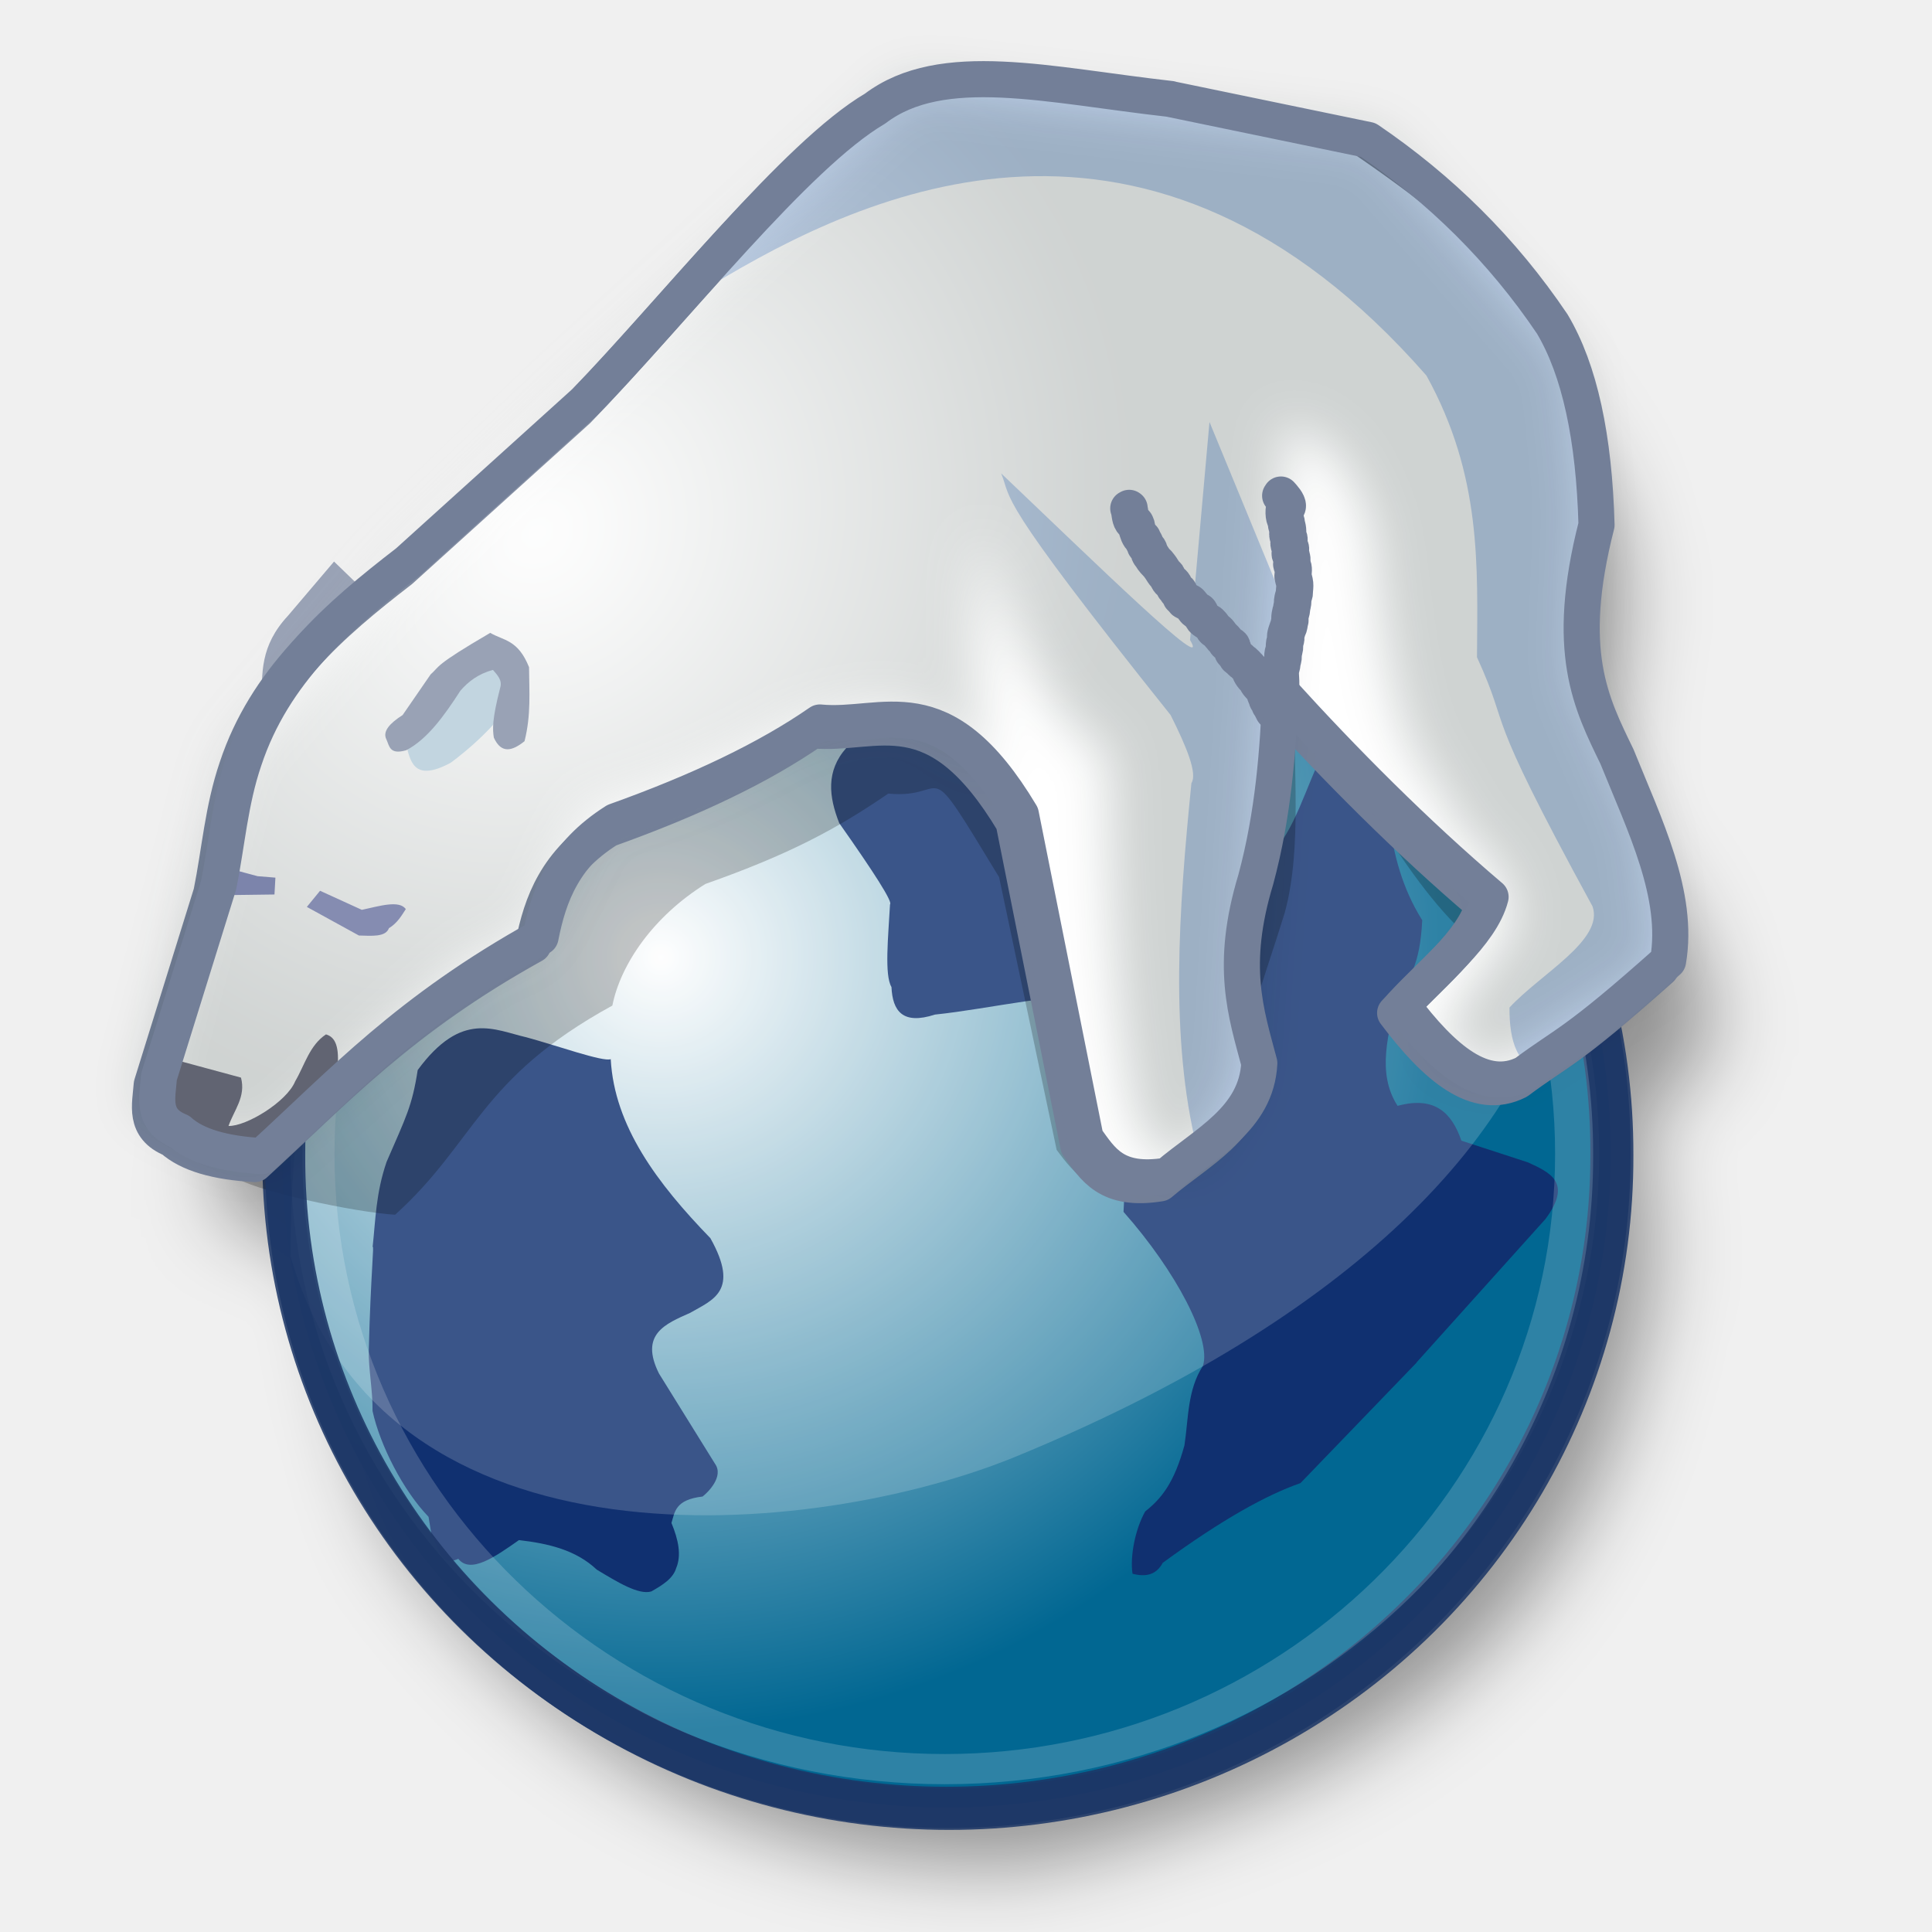
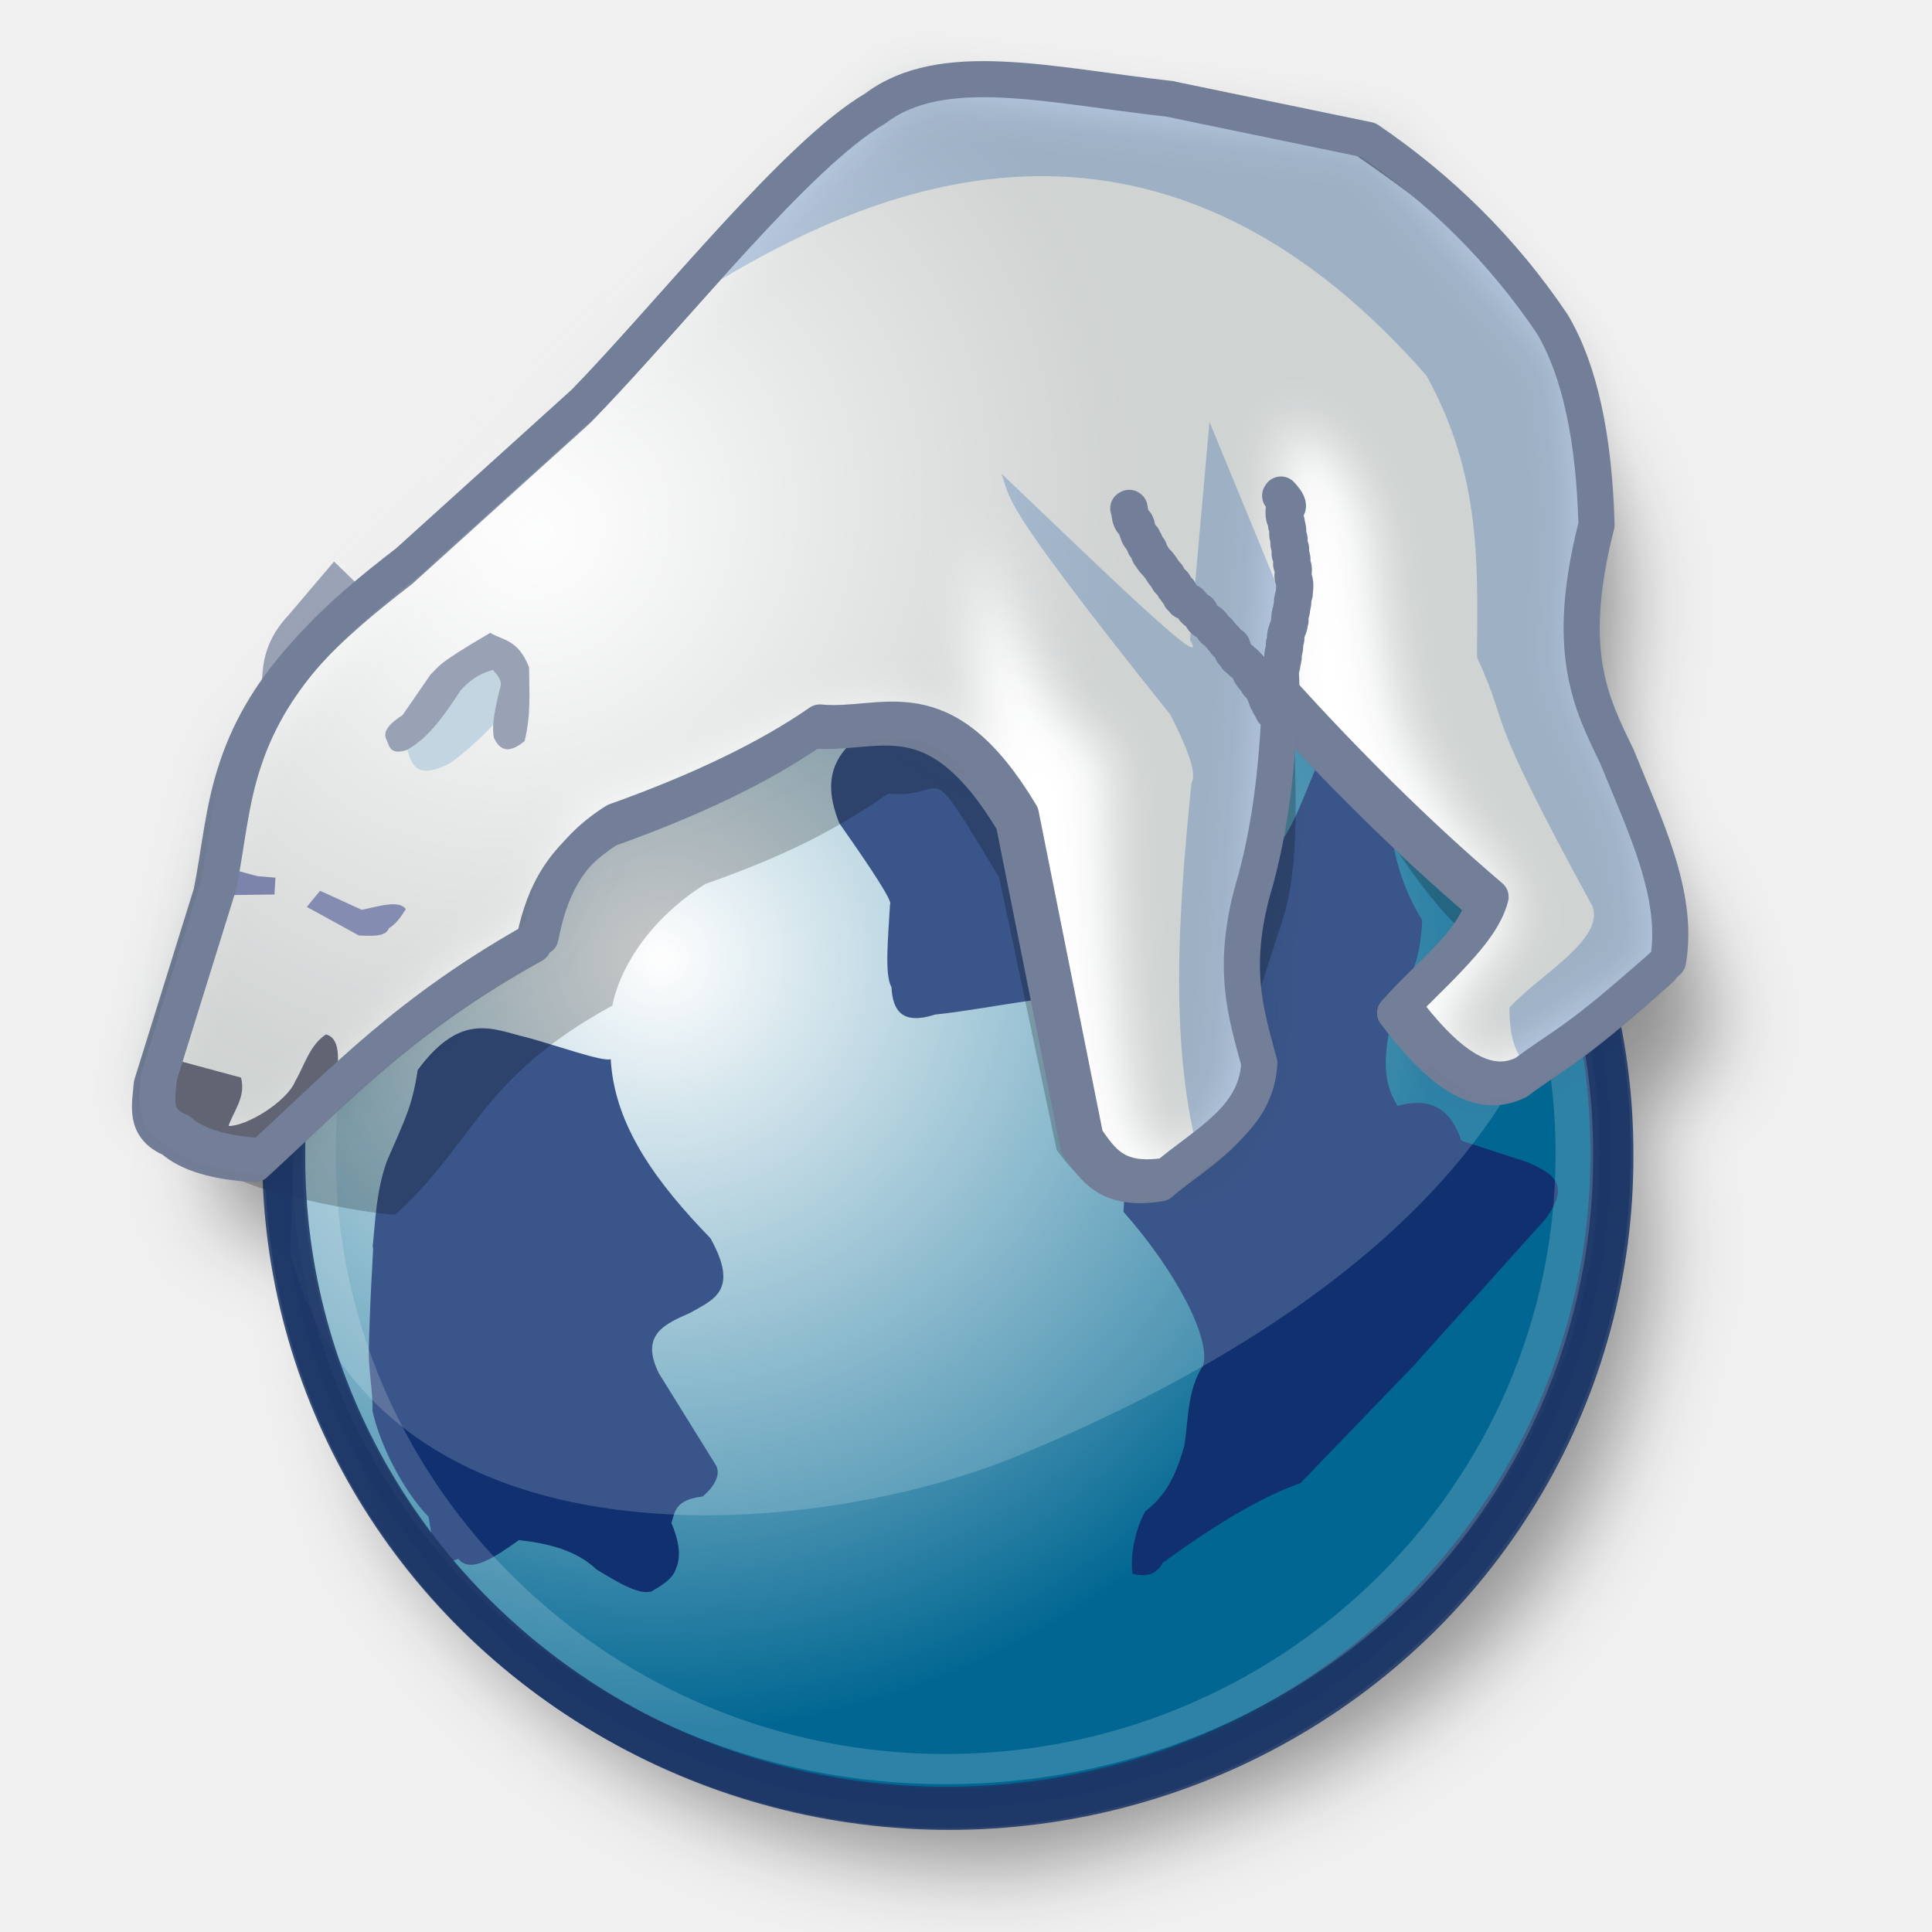
<svg xmlns="http://www.w3.org/2000/svg" xmlns:xlink="http://www.w3.org/1999/xlink" viewBox="0 -15 535 535">
  <defs>
    <linearGradient id="b">
      <stop offset="0" stop-color="#fff" />
      <stop offset="1" stop-color="#00140f" />
    </linearGradient>
    <linearGradient id="a">
      <stop offset="0" stop-color="#fefefe" />
      <stop offset="1" stop-color="#016792" />
    </linearGradient>
-     <radialGradient cx="347.918" cy="287.936" r="160.156" fx="347.918" fy="287.936" id="g" xlink:href="#a" gradientUnits="userSpaceOnUse" gradientTransform="matrix(.345 1.048 -1.085 .339 540.447 -172.144)" />
-     <radialGradient cx="-304.585" cy="117.192" r="210.5" fx="-304.585" fy="117.192" id="h" xlink:href="#b" gradientUnits="userSpaceOnUse" gradientTransform="matrix(.48 .545 -.6 .528 364.948 236.353)" />
-     <filter color-interpolation-filters="sRGB" id="i">
+     <radialGradient id="d" cx="347.918" cy="287.936" r="160.156" fx="347.918" fy="287.936" xlink:href="#a" gradientUnits="userSpaceOnUse" gradientTransform="matrix(.345 1.048 -1.085 .34 540.447 -172.144)" />
+     <radialGradient id="e" cx="-304.585" cy="117.192" r="210.5" fx="-304.585" fy="117.192" xlink:href="#b" gradientUnits="userSpaceOnUse" gradientTransform="matrix(.48 .545 -.6 .528 364.948 236.353)" />
+     <filter id="f" color-interpolation-filters="sRGB">
      <feGaussianBlur stdDeviation="6.837" />
    </filter>
-     <radialGradient cx="347.918" cy="287.936" r="160.156" fx="347.918" fy="287.936" xlink:href="#c" gradientUnits="userSpaceOnUse" gradientTransform="matrix(.345 1.048 -1.085 .339 540.447 -172.144)" />
-     <linearGradient id="c">
-       <stop offset="0" stop-color="#fefefe" />
-       <stop offset="1" stop-color="#016792" />
-     </linearGradient>
-     <radialGradient cx="-304.585" cy="117.192" r="210.5" fx="-304.585" fy="117.192" xlink:href="#d" gradientUnits="userSpaceOnUse" gradientTransform="matrix(.48 .545 -.6 .528 896.448 599.991)" />
-     <linearGradient id="d">
-       <stop offset="0" stop-color="#fff" />
-       <stop offset="1" />
-     </linearGradient>
-     <radialGradient cx="347.918" cy="287.936" r="160.156" fx="347.918" fy="287.936" xlink:href="#e" gradientUnits="userSpaceOnUse" gradientTransform="matrix(.345 1.048 -1.085 .339 540.447 -172.144)" />
-     <linearGradient id="e">
-       <stop offset="0" stop-color="#fefefe" />
-       <stop offset="1" stop-color="#016792" />
-     </linearGradient>
-     <radialGradient cx="347.918" cy="287.936" r="160.156" fx="347.918" fy="287.936" xlink:href="#e" gradientUnits="userSpaceOnUse" gradientTransform="matrix(.345 1.048 -1.085 .339 540.447 -172.144)" />
-     <filter color-interpolation-filters="sRGB" id="f">
+     <filter id="c" color-interpolation-filters="sRGB">
      <feGaussianBlur stdDeviation="11.164" />
    </filter>
  </defs>
-   <path d="M60.756 321.48c1.625-18.533 1.183-34.063 12.89-67.25 5.685-24.12 9.02-48.49 37.68-70.135 43.055-33.7 83.47-75.068 123.948-116.25 12.894-15.636 25.567-31.45 69.41-22.097 20.946.66 45.166 6.076 71.394 14.41 28.116.668 43.287 23.913 58.503 47.077 12.68 16.333 15.34 32.665 14.88 48.998-2.02 21.058-8.35 40.445 1.99 66.29 17.42 17.615 21.03 35.228 22.81 52.842l-20.83 19.215c3.99 23.715 6.46 46.327 0 62.448-16.2 82.913-79.44 125.137-169.56 144.11-74.38 1.658-131.86-30.805-174.51-93.19-13.54-37.786-11.72-49.98-16.85-73.017-25.87-15.07-22.26-9.73-31.73-13.45z" fill-opacity=".392" filter="url(#f)" />
-   <path d="M570.297 334.772a155.446 148.515 0 1 1-310.89 0 155.446 148.515 0 1 1 310.89 0z" transform="matrix(1.183 0 0 1.215 -228.691 -102.34)" fill="url(#g)" stroke="#1c3666" stroke-width="9.421" stroke-linecap="round" stroke-linejoin="round" stroke-opacity=".871" />
-   <path d="M126.9 416.65c3.363 4.25 10.082-.448 16.81-5.173 8.082.936 15.75 2.7 21.553 8.19 5.75 3.454 11.573 7.053 15.086 6.034 3.09-1.75 6.05-3.58 6.89-6.46 1.5-3.52.64-7.83-1.3-12.5.93-3.09 1.04-6.45 8.62-7.33 1.54-1.19 5.92-5.56 3.45-9.05l-15.52-25c-5.44-10.89 1.75-13.75 8.62-16.81 6.18-3.57 13.84-6.01 5.6-20.69-14.69-15.15-26.58-31-27.59-49.57-2.02.86-15.15-3.83-23.28-6.03-8.91-2.02-17.98-7.54-30.17 9.05-1.55 9.99-3.21 12.95-8.62 25.43-3 8.76-3.03 16.03-3.88 23.71.54-1.67-.51 7.44-1.05 28.44-.13 4.84 1.14 11.37 1.04 16.83 2.08 9.53 8.53 22.1 15.51 29.31l.86 5.18c2.02 2.86 2.19 8.8 7.33 6.47zm265.332-54.336l35.743-39.76c7.49-10.118 1.265-12.852-4.82-15.662l-18.473-6.024c-2.617-7.577-7.253-12.462-17.67-9.64-5.907-9.126-2.505-20.114 0-30.923 3.154-3.898 6.23-8.054 6.826-20.482-5.572-8.872-8.002-18.373-9.237-28.112l-.4-23.29c-8.78-2.53-14.98-1.36-17.67 4.82-5.08 9.78-7.58 21.27-15.26 29.32l-26.91-5.22c.42-39.54-3.08-70-21.68-65.46-2.61 8.74-40.02-4.67-51.7 2.64-14.16 15.43-13.71 26.14-16.57 37.53-5.76 6.45-4.89 13.57-2.01 20.89 9.65 13.7 14.87 21.86 14.06 22.49-.5 9.12-1.58 19.57.4 22.89.31 6.63 3.07 10.55 12.05 7.63 15.14-1.55 36.95-6.81 44.98-4.41 2.59 17 15.86 33.18 7.63 51.01l-.4 8.03c14.68 16.59 24.39 35.38 21.99 42.64-4.33 6.68-3.98 14.54-5.12 22.02-2.83 10.33-6.31 14.69-10.87 18.3-2.75 4.88-4.24 12.37-3.51 17.25 3.57.94 6.54.39 8.36-3.01 16.44-12.02 28.68-18.78 38.15-22.09l32.13-33.33z" fill="#103070" />
-   <path d="M433.4 246.624c-9.472 52.844-59.403 103.627-152.02 141.696-55.827 22.947-175.282 34.42-200.92-55.42.06-101.87 39.08-180.31 167.646-204.903 88.4-1.3 149.177 39.758 185.294 118.627z" fill="#fff" fill-opacity=".176" />
-   <path d="M-133.962 226.623a100 141.98 0 1 1-200 0 100 141.98 0 1 1 200 0z" transform="matrix(1.751 0 0 1.2 671.296 32.575)" stroke="#fff" stroke-width="6.965" stroke-opacity=".176" fill="none" />
-   <path d="M339.205 28.25l54.75 11.18c19.968 13.413 25.106 31.018 38.972 51.315 7.636 12.637 2.61 25.148 3.27 48.973-8.988 34.68 5.52 52.795 12.665 67.358 7.71 18.862 9.3 24.866 6.16 42.904-26.234 23.098-17.312 20.355-28.647 28.747-11.327 5.68-17.655-3.766-28.982-18.635 8.62-9.344 8.786-3.458 11.44-13.644-20.757-17.397-32.74-47.265-50.21-66.284-.693 16.3 2.062 39.5-2.82 57.454-7.294 23.705-13.856 37.9-10.18 51.61-.802 15.31-16.386 18-26.94 26.894-14.552 2.34-21.663-6.695-26.076-12.692l-15.935-75.515c-21.814-35.973-12.913-21.43-30.693-23.157-14.44 9.884-27.49 16.858-50.64 25.02-14.38 8.983-23.46 22.144-25.77 33.68-36.88 20.187-37.79 37.73-60.15 57.917-10.63-.584-40.39-6.782-44.91-10.808-7.93-3.182-6.09-9.253-5.67-14.908l16.52-52.41c2.34-11.42 3.14-22.84 7.08-34.25 8.03-23.92 26.11-39.45 45.31-54.04l49.08-43.8c25.2-25.58 58.47-67.53 80.42-80.28 18.56-13.92 48.12-6.38 81.94-2.65z" fill-opacity=".216" />
-   <path d="M72.5 179.25c.034-7.718-.53-15.386 7.25-23.75l12.75-15 7.75 7.5-27.75 31.25z" fill="#99a2b5" />
-   <path d="M570.297 334.772a155.446 148.515 0 1 1-310.89 0 155.446 148.515 0 1 1 310.89 0z" transform="matrix(1.183 0 0 1.215 -227.926 -101.838)" stroke="#1c3666" stroke-width="9.421" stroke-linecap="round" stroke-linejoin="round" stroke-opacity=".871" fill="none" />
-   <path d="M322.164 14.563l54.717 11.32c19.96 13.58 37.09 30.393 50.95 50.944 7.63 12.795 11.61 31.537 12.27 55.66-8.98 35.115-1.48 49.405 5.66 64.15 7.71 19.1 17.29 38.34 14.15 56.605-26.21 23.387-28.29 22.635-39.62 31.132-11.32 5.75-22.64-3.813-33.96-18.868 8.62-9.46 21.78-19.702 24.43-30.015-20.74-17.61-40.71-37.73-58.18-56.98-.69 16.51-1.93 33.92-6.81 52.1-7.29 24-2.73 37.07.95 50.95-.8 15.51-14.92 22.13-25.47 31.13-14.54 2.37-18.23-4.3-22.64-10.37l-17.93-89.62c-21.8-36.42-37.89-23.72-55.66-25.47-14.42 10.01-33.46 19.1-56.6 27.36-14.36 9.1-18.44 20.4-20.75 32.08-36.86 20.44-54.75 40.23-77.1 60.67-10.62-.59-18.37-2.81-22.89-6.89-7.92-3.22-6.09-9.37-5.66-15.09l16.51-53.06c2.34-11.56 3.14-23.12 7.07-34.68 8.03-24.22 26.1-39.94 45.29-54.72l49.06-44.34c25.18-25.9 58.44-68.37 80.37-81.28 18.55-14.09 48.1-6.46 81.89-2.68z" fill="#fff" stroke="#737f98" stroke-width="10" stroke-linecap="round" stroke-linejoin="round" />
-   <path d="M197 64c42.79-25.97 121.254-62.665 198 25 15.357 27.782 14.15 52.803 14 78 10.04 21.957.433 11.166 32 69 3.217 9.333-14.382 18.667-23 28-.043 9.376 2.082 16.585 10 18l33-29v-20l-26-60 3-40c7.378-11.173-1.89-32.333-7-51-8.295-13.873-17.395-28.08-57-55-19.574-8.3-63.05-13.183-100-19-28.63.888-53.69 23.2-77 56zm134.462 239c-7.538-30.525-5.113-65.578-1.538-101.154 1.72-2.638-1.386-10.104-5.77-18.846-49.198-61.578-43.795-59.26-46.922-66.923 26.033 24.763 58.557 56.608 52.308 46.154l5.385-60.38 23.462 56.93c-6.032 17.68-9.48 42.58-10.385 74.62-8.814 21.42-5.97 30.13-3.846 39.62l4.23 19.23-16.92 10.77z" fill="#c2d4ee" />
-   <path d="M271 131c9.715 33.635 23.564 57.39 36 62 .47 42.686 2.202 78.96 8 103 4.15 8.062 9.19 12.577 16 10l13-21 7-110 5-75c8 10.667 13.103 1.05 24 32 7.14 74.72 14.495 57.934 24 83 12.594 9.333 15.68 18.667 15 28-12.908 15.348-17.686 24.598-20 32l16 6 45-29-4-36-19-44 2-47-4-40-54-62L252 8l-93 86-49 47-46 53-25 96 31 16 61-54 16-7 17-35c17.977-3.93 37.357-12.07 58-24 15.696-1.883 28.822-14.045 52 14-4.9-15.2-3.087-43.827-3-69z" opacity=".191" fill="url(#h)" filter="url(#i)" />
-   <path d="M124.75 196.25s11.25-8 17-17.25l-6-12-23.5 23.25c1.32 5.456 2.123 11.54 12.5 6z" fill="#c2d5e0" />
-   <path d="M107 189.75c-1.146-2.25.998-4.5 4.5-6.75l7.75-11.25c2.664-2.348.754-2.3 16.5-11.5 3.694 2.175 7.67 1.81 10.75 9.5.04 6.68.6 13.19-1.25 20.5-3.388 2.715-6.438 3.576-8.5-1-.35-2.252-.52-4.95 1.75-13.75.678-2.115-.743-3.53-2-5-4.16 1.144-6.83 3.28-9 5.75-4.503 6.99-9.18 13.457-15 16.5-4.65 1.348-4.655-1.177-5.5-3z" fill="#99a2b5" />
-   <path d="M84.987 236.147l14.4 7.91c3.535.085 7.388.49 8.317-2.028 2.283-1.4 3.428-3.36 4.665-5.28-1.8-2.57-7.27-.85-12.17.2l-11.57-5.28-3.65 4.46z" fill="#858cb1" />
-   <path d="M63.77 225.6l7.55 2.027 4.946.406-.26 4.665-15.358.203 3.124-7.3z" fill="#7c84ab" />
-   <path d="M47.26 278.133l19.472 5.274c1.414 5.317-1.95 9.04-3.448 13.387 4.916.14 16.158-6.707 18.458-12.373 2.633-4.48 3.953-9.94 8.52-12.98 2.227.62 3.708 2.73 3.244 8.73-7.096 12.73-15.55 17.31-23.326 25.97L43 297.61l4.26-19.47z" fill="#616472" />
-   <path d="M324.164 12.44l54.717 11.32c19.96 13.58 37.09 30.392 50.95 50.943 7.63 12.795 11.61 31.537 12.27 55.66-8.98 35.115-1.48 49.405 5.66 64.15 7.71 19.1 17.29 38.34 14.15 56.605-26.21 23.387-28.29 22.635-39.62 31.132-11.32 5.75-22.64-3.813-33.96-18.868 8.62-9.46 21.78-19.702 24.43-30.015-20.74-17.614-40.71-37.732-58.18-56.988-.69 16.5-1.93 33.92-6.81 52.09-7.29 24-2.73 37.06.95 50.94-.8 15.5-14.92 22.12-25.47 31.13-14.54 2.37-18.23-4.31-22.64-10.38l-17.92-89.62c-21.8-36.43-37.89-23.73-55.66-25.47-14.42 10-33.46 19.09-56.6 27.35-14.36 9.09-18.44 20.39-20.75 32.07-36.86 20.44-54.75 40.22-77.1 60.66-10.62-.59-18.37-2.82-22.89-6.9-7.92-3.22-6.09-9.37-5.66-15.1l16.51-53.06c2.33-11.56 3.13-23.12 7.07-34.68 8.03-24.22 26.1-39.94 45.28-54.72l49.06-44.34c25.19-25.9 58.44-68.38 80.38-81.28C260.85 1 290.4 8.63 324.19 12.41z" stroke="#737f98" stroke-width="10" stroke-linecap="round" stroke-linejoin="round" fill="none" />
-   <path d="M354.705 121.943c.535.59 2.056 2.223 1.943 3.222-.07.627-.507.344-.836.526-.077.05-.074.16-.112.24.005.72-.012 1.49.16 2.19.053.23.17.43.24.65.264.8.2.64.294 1.48.214.61.33 1.23.343 1.88.005.27-.043.53-.02.8.03.32.187.69.3.98.25.51-.037 1.05.023 1.57.02.19.283.84.35 1.02.376.58-.113 1.32.01 1.89.026.12.115.2.172.3.402.65.37 1.41.288 2.14-.015.13-.072.26-.05.39.013.09.097.15.146.23.565.91.255 2.03.215 3.03.16.72.43 1.43.5 2.17.07.69-.04 1.4-.09 2.08-.01.21.01.41-.02.61-.04.23-.13.45-.2.67-.06.23-.13.46-.18.69-.34 1.91.12-.27-.07 1.34-.02.23-.1.44-.15.66l-.14.69c-.02.25-.02.5-.07.75-.26 1.34-.14-.01-.35 1.26-.08.52-.05.89-.03 1.41-.2.57-.2 1.2-.38 1.77l-.21.44c-.15.4-.25.81-.39 1.21-.31.59-.12 1.03-.17 1.59-.03.4-.21.77-.28 1.17-.04.24-.05.48-.08.72 0 .27.02.54-.01.81-.02.22-.27 1.07-.32 1.31-.26 1.45.11-.18-.06 1.39-.02.23-.1.44-.16.66-.44 1.79.12-.6-.22 1.29l-.35 1.41c-.08.48-.04.77-.03 1.26.1 1.22.11 2.44.1 3.66h-.38c.01-1.22 0-2.43-.1-3.65-.01-.56-.05-.81.05-1.36l.34-1.36c.36-1.93-.19.39.24-1.34.05-.18.13-.37.15-.56.18-1.65-.19.07.08-1.48.08-.41.27-.8.31-1.21.03-.28.01-.56.01-.84.03-.25.05-.51.09-.77.06-.35.25-.68.28-1.04.02-.19-.04-.38-.04-.58.01-.47.1-.69.23-1.17.15-.41.26-.84.42-1.25l.18-.33c.17-.54.17-1.15.38-1.69-.01-.59-.05-.93.05-1.51.35-2.07-.03.76.35-1.2.05-.26.06-.53.08-.79l.15-.7c.05-.18.12-.37.14-.56.18-1.65-.27.51.08-1.43l.37-1.28c.04-.2.02-.41.03-.62.04-.65.15-1.33.09-1.98-.07-.76-.37-1.49-.5-2.24.04-.94.35-2-.18-2.85-.06-.14-.16-.28-.18-.44-.02-.12.04-.25.05-.37.08-.66.12-1.34-.25-1.93-.07-.16-.17-.32-.21-.49-.11-.56.34-1.17.02-1.72-.12-.33-.34-.84-.37-1.18-.05-.477.21-.95 0-1.41-.14-.38-.28-.71-.32-1.13-.03-.25.02-.504.02-.76-.01-.64-.14-1.25-.34-1.86-.08-.8-.02-.61-.27-1.39-.09-.25-.21-.48-.27-.73-.19-.8-.2-1.67-.08-2.47.13-.13.22-.3.37-.39.15-.09.5.12.51-.05.07-1.05-1.35-2.49-1.9-3.12l.33-.19zm-42.014 3.69c.46 1.088.25 2.49.95 3.493.27.38.32.215.65.5.11.087.18.204.27.306.08.193.19.378.25.578.06.204.07.42.12.627.18.767.48 1.635.93 2.284.11.16.28.26.42.38.55.47-.09-.16.31.72.04.08.15.1.22.15.1.17.24.33.31.51.44 1.25-.18.39.5 1.18.4.36.73.79.82 1.33.03.17-.04.36.01.52.05.13.18.19.27.29l.3.36c.35.55.69 1.11 1.14 1.59l.58.57c.33.37.6.79.9 1.19.41.62.76 1.28 1.28 1.81.11.11.26.17.35.3.17.26.24.59.39.86.33.71 1.14 1.01 1.53 1.69.73 1.28-.19.28.6 1.05l.3.5c.13.06.3.08.4.19.36.4.12.45.33.8l.19.21c.09.18.14.38.2.57.13.1.28.18.39.3.16.16.23.39.4.54.3.29.81.35 1.15.51.51.23.5.31.84.7.46.47.84 1.33 1.39 1.7.6.39.67-.16 1.08.65.14.64-.01.18.48.92.14.21.24.45.4.65.46.56 1.15.78 1.73 1.18.26.27.76.77.96 1.1.18.28.13.5.37.69.19.14.4.24.6.37.15.13.32.23.45.38.43.48.83 1.14 1.27 1.61.1.11.23.17.34.26l.4.45c.04.09.2.62.38.74l.41.16c.15.09.28.2.42.3.18.12.39.2.53.36.12.14.15.35.22.52.17.41-.06.86.23 1.22l.5.51c.97 1.27-.02.38 1.02 1.22.4.24.64.65 1 .93l.32.16c.36.29.83.8 1.11 1.15.7.46.69 1.37 1.12 2.03.09.13.23.22.35.34l.27.5c.49.19.81.67 1.02 1.14.08.16.07.36.16.51.08.14.23.22.34.34l.31.38c.4.29.95.63 1.15 1.11.05.1.3 1.38.32 1.43.07.22.19.42.28.64.86-.73 0 .74.28.81l-.03-.11c.1.15.22.28.3.44.22.39.28.64.42 1.06l.21.22c.084.147.124.31.195.46.118.247.465.88.565 1.068l-.34.18c-.33-.602-.58-1.27-1-1.802l-.17-.52c-.07-.18-.2-.33-.24-.52l.06-.19c-.08-.082-.23-.04-.33-.11-.24-.16.2-.9-.29-.82-.1-.24-.23-.47-.31-.72-.08-.25-.11-.52-.16-.78-.03-.16-.02-.34-.08-.5-.2-.47-.78-.8-1.15-1.09-.23-.29-.52-.54-.71-.86l-.11-.42c-.223-.503-.545-.9-1.035-1.16-.71-1.425.46.827-.626-.86-.41-.642-.38-1.502-1.06-1.942l-.71-.72-.29-.33-.41-.23c-.345-.27-.58-.67-.964-.9-1.21-1.01-.1.04-1.06-1.25-.17-.22-.42-.39-.58-.63-.27-.39-.11-.81-.23-1.23-.02-.1 0-.24-.07-.32-.57-.64-1.65-.64-1.812-1.61l-.35-.4c-.13-.11-.28-.2-.4-.33-.15-.15-.24-.34-.38-.5l-.43-.46-.4-.58c-.12-.13-.28-.23-.42-.35-.23-.15-.48-.26-.68-.44-.33-.29-.12-.28-.37-.69-.17-.275-.66-.78-.88-1.02-.63-.435-1.33-.68-1.835-1.29-.15-.19-.25-.42-.38-.63-.53-.835-.39-.4-.53-1.03.1-.23.09-.1-.31-.25-.226-.09-.48-.12-.68-.26-.56-.37-.94-1.24-1.404-1.712-.496-.62-.726-.514-1.44-.86-.825-.394-.38-.25-.91-.84-.15-.17-.335-.31-.503-.46-.29-.97.07.01-.39-.78-.05-.09-.07-.19-.09-.29-.03-.1.02-.23-.05-.304-1.18-1.28-.04.52-.79-.76-1.15-1.29.19.35-.61-1.07-.39-.705-1.25-1.015-1.57-1.757l-.19-.36c-.05-.13-.04-.29-.112-.407-.092-.14-.26-.22-.38-.34-.52-.54-.89-1.2-1.29-1.82-.29-.38-.54-.79-.86-1.15-.64-.72-1.31-1.27-1.74-2.18-.17-.206-.57-.656-.652-.89-.04-.124.03-.266.01-.4-.07-.5-.4-.876-.76-1.21-.81-1.09-.13-.004-.53-1.22-.34-1.06-.11.2-.57-.83-.29-.67.606.24-.194-.46-.16-.16-.36-.29-.49-.48-.72-1.03-.86-2.28-1.25-3.42-.276-.37-.695-.49-.96-.88-.708-1.057-.53-2.48-.98-3.62l.38-.05z" fill="#fff" stroke="#737f98" stroke-width="10" stroke-linecap="round" stroke-linejoin="round" />
+   <path fill-opacity=".392" d="M60.756 321.48c1.625-18.533 1.183-34.063 12.89-67.25 5.685-24.12 9.02-48.49 37.68-70.135 43.055-33.7 83.47-75.068 123.948-116.25 12.894-15.636 25.567-31.45 69.41-22.097 20.946.66 45.166 6.076 71.394 14.41 28.116.668 43.287 23.913 58.503 47.077 12.68 16.333 15.34 32.665 14.88 48.998-2.02 21.058-8.35 40.445 1.99 66.29 17.42 17.615 21.03 35.228 22.81 52.842l-20.83 19.215c3.99 23.715 6.46 46.327 0 62.448-16.2 82.913-79.44 125.137-169.56 144.11-74.38 1.658-131.86-30.805-174.51-93.19-13.54-37.786-11.72-49.98-16.85-73.017-25.87-15.07-22.26-9.73-31.73-13.45z" filter="url(#c)" />
+   <path fill="url(#d)" stroke="#1c3666" stroke-opacity=".871" stroke-width="9.421" d="M570.297 334.772a155.446 148.515 0 1 1-310.89 0 155.446 148.515 0 1 1 310.89 0z" transform="matrix(1.183 0 0 1.215 -228.69 -102.34)" stroke-linecap="round" stroke-linejoin="round" />
+   <path fill="#103070" d="M126.9 416.65c3.363 4.25 10.082-.448 16.81-5.173 8.082.936 15.75 2.7 21.553 8.19 5.75 3.454 11.573 7.053 15.086 6.034 3.09-1.75 6.05-3.58 6.89-6.46 1.5-3.52.64-7.83-1.3-12.5.93-3.09 1.04-6.45 8.62-7.33 1.54-1.19 5.92-5.56 3.45-9.05l-15.52-25c-5.44-10.89 1.75-13.75 8.62-16.81 6.18-3.57 13.84-6.01 5.6-20.69-14.69-15.15-26.58-31-27.59-49.57-2.02.86-15.15-3.83-23.28-6.03-8.91-2.02-17.98-7.54-30.17 9.05-1.55 9.99-3.21 12.95-8.62 25.43-3 8.76-3.03 16.03-3.88 23.71.54-1.67-.51 7.44-1.05 28.44-.13 4.84 1.14 11.37 1.04 16.83 2.08 9.53 8.53 22.1 15.51 29.31l.86 5.18c2.02 2.86 2.19 8.8 7.33 6.47zm265.332-54.336l35.743-39.76c7.49-10.118 1.265-12.852-4.82-15.662l-18.473-6.024c-2.617-7.577-7.253-12.462-17.67-9.64-5.907-9.126-2.505-20.114 0-30.923 3.154-3.898 6.23-8.054 6.826-20.482-5.572-8.872-8.002-18.373-9.237-28.112l-.4-23.29c-8.78-2.53-14.98-1.36-17.67 4.82-5.08 9.78-7.58 21.27-15.26 29.32l-26.91-5.22c.42-39.54-3.08-70-21.68-65.46-2.61 8.74-40.02-4.67-51.7 2.64-14.16 15.43-13.71 26.14-16.57 37.53-5.76 6.45-4.89 13.57-2.01 20.89 9.65 13.7 14.87 21.86 14.06 22.49-.5 9.12-1.58 19.57.4 22.89.31 6.63 3.07 10.55 12.05 7.63 15.14-1.55 36.95-6.81 44.98-4.41 2.59 17 15.86 33.18 7.63 51.01l-.4 8.03c14.68 16.59 24.39 35.38 21.99 42.64-4.33 6.68-3.98 14.54-5.12 22.02-2.83 10.33-6.31 14.69-10.87 18.3-2.75 4.88-4.24 12.37-3.51 17.25 3.57.94 6.54.39 8.36-3.01 16.44-12.02 28.68-18.78 38.15-22.09l32.13-33.33z" />
+   <path fill="#fff" fill-opacity=".176" d="M433.4 246.624c-9.472 52.844-59.403 103.627-152.02 141.696-55.827 22.947-175.282 34.42-200.92-55.42.06-101.87 39.08-180.31 167.646-204.903 88.4-1.3 149.177 39.758 185.294 118.627z" />
+   <path fill="none" stroke="#fff" stroke-opacity=".176" stroke-width="6.965" d="M-133.962 226.623a100 141.98 0 1 1-200 0 100 141.98 0 1 1 200 0z" transform="matrix(1.75 0 0 1.2 671.296 32.575)" />
+   <path fill-opacity=".216" d="M339.205 28.25l54.75 11.18c19.968 13.413 25.106 31.018 38.972 51.315 7.636 12.637 2.61 25.148 3.27 48.973-8.988 34.68 5.52 52.795 12.665 67.358 7.71 18.862 9.3 24.866 6.16 42.904-26.234 23.098-17.312 20.355-28.647 28.747-11.327 5.68-17.655-3.766-28.982-18.635 8.62-9.344 8.786-3.458 11.44-13.644-20.757-17.397-32.74-47.265-50.21-66.284-.693 16.3 2.062 39.5-2.82 57.454-7.294 23.705-13.856 37.9-10.18 51.61-.802 15.31-16.386 18-26.94 26.894-14.552 2.34-21.663-6.695-26.076-12.692l-15.935-75.515c-21.814-35.973-12.913-21.43-30.693-23.157-14.44 9.884-27.49 16.858-50.64 25.02-14.38 8.983-23.46 22.144-25.77 33.68-36.88 20.187-37.79 37.73-60.15 57.917-10.63-.584-40.39-6.782-44.91-10.808-7.93-3.182-6.09-9.253-5.67-14.908l16.52-52.41c2.34-11.42 3.14-22.84 7.08-34.25 8.03-23.92 26.11-39.45 45.31-54.04l49.08-43.8c25.2-25.58 58.47-67.53 80.42-80.28 18.56-13.92 48.12-6.38 81.94-2.65z" />
+   <path fill="#99a2b5" d="M72.5 179.25c.034-7.718-.53-15.386 7.25-23.75l12.75-15 7.75 7.5-27.75 31.25z" />
+   <path fill="none" stroke="#1c3666" stroke-opacity=".871" stroke-width="9.421" d="M570.297 334.772a155.446 148.515 0 1 1-310.89 0 155.446 148.515 0 1 1 310.89 0z" transform="matrix(1.183 0 0 1.215 -227.926 -101.838)" stroke-linecap="round" stroke-linejoin="round" />
+   <path fill="#fff" stroke="#737f98" stroke-width="10" d="M322.164 14.563l54.717 11.32c19.96 13.58 37.09 30.393 50.95 50.944 7.63 12.795 11.61 31.537 12.27 55.66-8.98 35.115-1.48 49.405 5.66 64.15 7.71 19.1 17.29 38.34 14.15 56.605-26.21 23.387-28.29 22.635-39.62 31.132-11.32 5.75-22.64-3.813-33.96-18.868 8.62-9.46 21.78-19.702 24.43-30.015-20.74-17.61-40.71-37.73-58.18-56.98-.69 16.51-1.93 33.92-6.81 52.1-7.29 24-2.73 37.07.95 50.95-.8 15.51-14.92 22.13-25.47 31.13-14.54 2.37-18.23-4.3-22.64-10.37l-17.93-89.62c-21.8-36.42-37.89-23.72-55.66-25.47-14.42 10.01-33.46 19.1-56.6 27.36-14.36 9.1-18.44 20.4-20.75 32.08-36.86 20.44-54.75 40.23-77.1 60.67-10.62-.59-18.37-2.81-22.89-6.89-7.92-3.22-6.09-9.37-5.66-15.09l16.51-53.06c2.34-11.56 3.14-23.12 7.07-34.68 8.03-24.22 26.1-39.94 45.29-54.72l49.06-44.34c25.18-25.9 58.44-68.37 80.37-81.28 18.55-14.09 48.1-6.46 81.89-2.68z" stroke-linecap="round" stroke-linejoin="round" />
+   <path fill="#c2d4ee" d="M197 64c42.79-25.97 121.254-62.665 198 25 15.357 27.782 14.15 52.803 14 78 10.04 21.957.433 11.166 32 69 3.217 9.333-14.382 18.667-23 28-.043 9.376 2.082 16.585 10 18l33-29v-20l-26-60 3-40c7.378-11.173-1.89-32.333-7-51-8.295-13.873-17.395-28.08-57-55-19.574-8.3-63.05-13.183-100-19-28.63.888-53.69 23.2-77 56zm134.462 239c-7.538-30.525-5.113-65.578-1.538-101.154 1.72-2.638-1.386-10.104-5.77-18.846-49.198-61.578-43.795-59.26-46.922-66.923 26.033 24.763 58.557 56.608 52.308 46.154l5.385-60.38 23.462 56.93c-6.032 17.68-9.48 42.58-10.385 74.62-8.814 21.42-5.97 30.13-3.846 39.62l4.23 19.23-16.92 10.77z" />
+   <path fill="url(#e)" d="M271 131c9.715 33.635 23.564 57.39 36 62 .47 42.686 2.202 78.96 8 103 4.15 8.062 9.19 12.577 16 10l13-21 7-110 5-75c8 10.667 13.103 1.05 24 32 7.14 74.72 14.495 57.934 24 83 12.594 9.333 15.68 18.667 15 28-12.908 15.348-17.686 24.598-20 32l16 6 45-29-4-36-19-44 2-47-4-40-54-62L252 8l-93 86-49 47-46 53-25 96 31 16 61-54 16-7 17-35c17.977-3.93 37.357-12.07 58-24 15.696-1.883 28.822-14.045 52 14-4.9-15.2-3.087-43.827-3-69z" opacity=".191" filter="url(#f)" />
+   <path fill="#c2d5e0" d="M124.75 196.25s11.25-8 17-17.25l-6-12-23.5 23.25c1.32 5.456 2.123 11.54 12.5 6z" />
+   <path fill="#99a2b5" d="M107 189.75c-1.146-2.25.998-4.5 4.5-6.75l7.75-11.25c2.664-2.348.754-2.3 16.5-11.5 3.694 2.175 7.67 1.81 10.75 9.5.04 6.68.6 13.19-1.25 20.5-3.388 2.715-6.438 3.576-8.5-1-.35-2.252-.52-4.95 1.75-13.75.678-2.115-.743-3.53-2-5-4.16 1.144-6.83 3.28-9 5.75-4.503 6.99-9.18 13.457-15 16.5-4.65 1.348-4.655-1.177-5.5-3z" />
+   <path fill="#858cb1" d="M84.987 236.147l14.4 7.91c3.535.085 7.388.49 8.317-2.028 2.283-1.4 3.428-3.36 4.665-5.28-1.8-2.57-7.27-.85-12.17.2l-11.57-5.28-3.65 4.46z" />
+   <path fill="#7c84ab" d="M63.77 225.6l7.55 2.027 4.946.406-.26 4.665-15.358.203 3.124-7.3z" />
+   <path fill="#616472" d="M47.26 278.133l19.472 5.274c1.414 5.317-1.95 9.04-3.448 13.387 4.916.14 16.158-6.707 18.458-12.373 2.633-4.48 3.953-9.94 8.52-12.98 2.227.62 3.708 2.73 3.244 8.73-7.096 12.73-15.55 17.31-23.326 25.97L43 297.61l4.26-19.47z" />
+   <path fill="none" stroke="#737f98" stroke-width="10" d="M324.164 12.44l54.717 11.32c19.96 13.58 37.09 30.392 50.95 50.943 7.63 12.795 11.61 31.537 12.27 55.66-8.98 35.115-1.48 49.405 5.66 64.15 7.71 19.1 17.29 38.34 14.15 56.605-26.21 23.387-28.29 22.635-39.62 31.132-11.32 5.75-22.64-3.813-33.96-18.868 8.62-9.46 21.78-19.702 24.43-30.015-20.74-17.614-40.71-37.732-58.18-56.988-.69 16.5-1.93 33.92-6.81 52.09-7.29 24-2.73 37.06.95 50.94-.8 15.5-14.92 22.12-25.47 31.13-14.54 2.37-18.23-4.31-22.64-10.38l-17.92-89.62c-21.8-36.43-37.89-23.73-55.66-25.47-14.42 10-33.46 19.09-56.6 27.35-14.36 9.09-18.44 20.39-20.75 32.07-36.86 20.44-54.75 40.22-77.1 60.66-10.62-.59-18.37-2.82-22.89-6.9-7.92-3.22-6.09-9.37-5.66-15.1l16.51-53.06c2.33-11.56 3.13-23.12 7.07-34.68 8.03-24.22 26.1-39.94 45.28-54.72l49.06-44.34c25.19-25.9 58.44-68.38 80.38-81.28C260.85 1 290.4 8.63 324.19 12.41z" stroke-linecap="round" stroke-linejoin="round" />
+   <path fill="#fff" stroke="#737f98" stroke-width="10" d="M354.705 121.943c.535.59 2.056 2.223 1.943 3.222-.07.627-.507.344-.836.526-.077.05-.074.16-.112.24.005.72-.012 1.49.16 2.19.053.23.17.43.24.65.264.8.2.64.294 1.48.214.61.33 1.23.343 1.88.005.27-.043.53-.02.8.03.32.187.69.3.98.25.51-.037 1.05.023 1.57.02.19.283.84.35 1.02.376.58-.113 1.32.01 1.89.026.12.115.2.172.3.402.65.37 1.41.288 2.14-.015.13-.072.26-.05.39.013.09.097.15.146.23.565.91.255 2.03.215 3.03.16.72.43 1.43.5 2.17.07.69-.04 1.4-.09 2.08-.01.21.01.41-.02.61-.04.23-.13.45-.2.67-.06.23-.13.46-.18.69-.34 1.91.12-.27-.07 1.34-.02.23-.1.44-.15.66l-.14.69c-.02.25-.02.5-.07.75-.26 1.34-.14-.01-.35 1.26-.08.52-.05.89-.03 1.41-.2.57-.2 1.2-.38 1.77l-.21.44c-.15.4-.25.81-.39 1.21-.31.59-.12 1.03-.17 1.59-.03.4-.21.77-.28 1.17-.04.24-.05.48-.08.72 0 .27.02.54-.01.81-.02.22-.27 1.07-.32 1.31-.26 1.45.11-.18-.06 1.39-.02.23-.1.44-.16.66-.44 1.79.12-.6-.22 1.29l-.35 1.41c-.08.48-.04.77-.03 1.26.1 1.22.11 2.44.1 3.66h-.38c.01-1.22 0-2.43-.1-3.65-.01-.56-.05-.81.05-1.36l.34-1.36c.36-1.93-.19.39.24-1.34.05-.18.13-.37.15-.56.18-1.65-.19.07.08-1.48.08-.41.27-.8.31-1.21.03-.28.01-.56.01-.84.03-.25.05-.51.09-.77.06-.35.25-.68.28-1.04.02-.19-.04-.38-.04-.58.01-.47.1-.69.23-1.17.15-.41.26-.84.42-1.25l.18-.33c.17-.54.17-1.15.38-1.69-.01-.59-.05-.93.05-1.51.35-2.07-.03.76.35-1.2.05-.26.06-.53.08-.79l.15-.7c.05-.18.12-.37.14-.56.18-1.65-.27.51.08-1.43l.37-1.28c.04-.2.02-.41.03-.62.04-.65.15-1.33.09-1.98-.07-.76-.37-1.49-.5-2.24.04-.94.35-2-.18-2.85-.06-.14-.16-.28-.18-.44-.02-.12.04-.25.05-.37.08-.66.12-1.34-.25-1.93-.07-.16-.17-.32-.21-.49-.11-.56.34-1.17.02-1.72-.12-.33-.34-.84-.37-1.18-.05-.476.21-.95 0-1.41-.14-.38-.28-.71-.32-1.13-.03-.25.02-.503.02-.76-.01-.64-.14-1.25-.34-1.86-.08-.8-.02-.61-.27-1.39-.09-.25-.21-.48-.27-.73-.19-.8-.2-1.67-.08-2.47.13-.13.22-.3.37-.39.15-.09.5.12.51-.05.07-1.05-1.35-2.49-1.9-3.12l.33-.19zm-42.014 3.69c.46 1.088.25 2.49.95 3.493.27.38.32.215.65.5.11.087.18.204.27.306.08.193.19.378.25.578.06.204.07.42.12.627.18.767.48 1.635.93 2.284.11.16.28.26.42.38.55.47-.09-.16.31.72.04.08.15.1.22.15.1.17.24.33.31.51.44 1.25-.18.39.5 1.18.4.36.73.79.82 1.33.03.17-.04.36.01.52.05.13.18.19.27.29l.3.36c.35.55.69 1.11 1.14 1.59l.58.57c.33.37.6.79.9 1.19.41.62.76 1.28 1.28 1.81.11.11.26.17.35.3.17.26.24.59.39.86.33.71 1.14 1.01 1.53 1.69.73 1.28-.19.28.6 1.05l.3.5c.13.06.3.08.4.19.36.4.12.45.33.8l.19.21c.09.18.14.38.2.57.13.1.28.18.39.3.16.16.23.39.4.54.3.29.81.35 1.15.51.51.23.5.31.84.7.46.47.84 1.33 1.39 1.7.6.39.67-.16 1.08.65.14.64-.01.18.48.92.14.21.24.45.4.65.46.56 1.15.78 1.73 1.18.26.27.76.77.96 1.1.18.28.13.5.37.69.19.14.4.24.6.37.15.13.32.23.45.38.43.48.83 1.14 1.27 1.61.1.11.23.17.34.26l.4.45c.04.09.2.62.38.74l.41.16c.15.09.28.2.42.3.18.12.39.2.53.36.12.14.15.35.22.52.17.41-.06.86.23 1.22l.5.51c.97 1.27-.02.38 1.02 1.22.4.24.64.65 1 .93l.32.16c.36.29.83.8 1.11 1.15.7.46.69 1.37 1.12 2.03.09.13.23.22.35.34l.27.5c.49.19.81.67 1.02 1.14.08.16.07.36.16.51.08.14.23.22.34.34l.31.38c.4.29.95.63 1.15 1.11.05.1.3 1.38.32 1.43.07.22.19.42.28.64.86-.73 0 .74.28.81l-.03-.11c.1.15.22.28.3.44.22.39.28.64.42 1.06l.21.22c.085.148.125.31.196.46.118.248.465.88.565 1.07l-.34.18c-.33-.603-.58-1.27-1-1.803l-.17-.52c-.07-.18-.2-.33-.24-.52l.06-.19c-.08-.082-.23-.04-.33-.11-.24-.16.2-.9-.29-.82-.1-.24-.23-.47-.31-.72-.08-.25-.11-.52-.16-.78-.03-.16-.02-.34-.08-.5-.2-.47-.78-.8-1.15-1.09-.23-.29-.52-.54-.71-.86l-.11-.42c-.222-.503-.544-.9-1.034-1.16-.71-1.425.46.827-.626-.86-.41-.642-.38-1.502-1.06-1.942l-.71-.72-.29-.33-.41-.23c-.345-.27-.58-.67-.964-.9-1.21-1.01-.1.04-1.06-1.25-.17-.22-.42-.39-.58-.63-.27-.39-.11-.81-.23-1.23-.02-.1 0-.24-.07-.32-.57-.64-1.65-.64-1.812-1.61l-.35-.4c-.13-.11-.28-.2-.4-.33-.15-.15-.24-.34-.38-.5l-.43-.46-.4-.58c-.12-.13-.28-.23-.42-.35-.23-.15-.48-.26-.68-.44-.33-.29-.12-.28-.37-.69-.17-.275-.66-.78-.88-1.02-.63-.435-1.33-.68-1.835-1.29-.15-.19-.25-.42-.38-.63-.53-.835-.39-.4-.53-1.03.1-.23.09-.1-.31-.25-.227-.09-.48-.12-.68-.26-.56-.37-.94-1.24-1.405-1.712-.496-.62-.726-.514-1.44-.86-.825-.394-.38-.25-.91-.84-.15-.17-.335-.31-.503-.46-.29-.97.07.01-.39-.78a.978.978 0 0 1-.09-.29c-.03-.1.02-.23-.05-.304-1.18-1.28-.04.52-.79-.76-1.15-1.29.19.35-.61-1.07-.39-.706-1.25-1.016-1.57-1.758l-.19-.36c-.05-.13-.04-.29-.112-.407-.092-.14-.26-.22-.38-.34-.52-.54-.89-1.2-1.29-1.82-.29-.38-.54-.79-.86-1.15-.64-.72-1.31-1.27-1.74-2.18-.17-.206-.57-.656-.652-.89-.04-.124.03-.266.01-.4-.07-.5-.4-.876-.76-1.21-.81-1.09-.13-.004-.53-1.22-.34-1.06-.11.2-.57-.83-.29-.67.606.24-.194-.46-.16-.16-.36-.29-.49-.48-.72-1.03-.86-2.28-1.25-3.42-.276-.37-.695-.49-.96-.88-.708-1.057-.53-2.48-.98-3.62l.38-.05z" stroke-linecap="round" stroke-linejoin="round" />
</svg>
